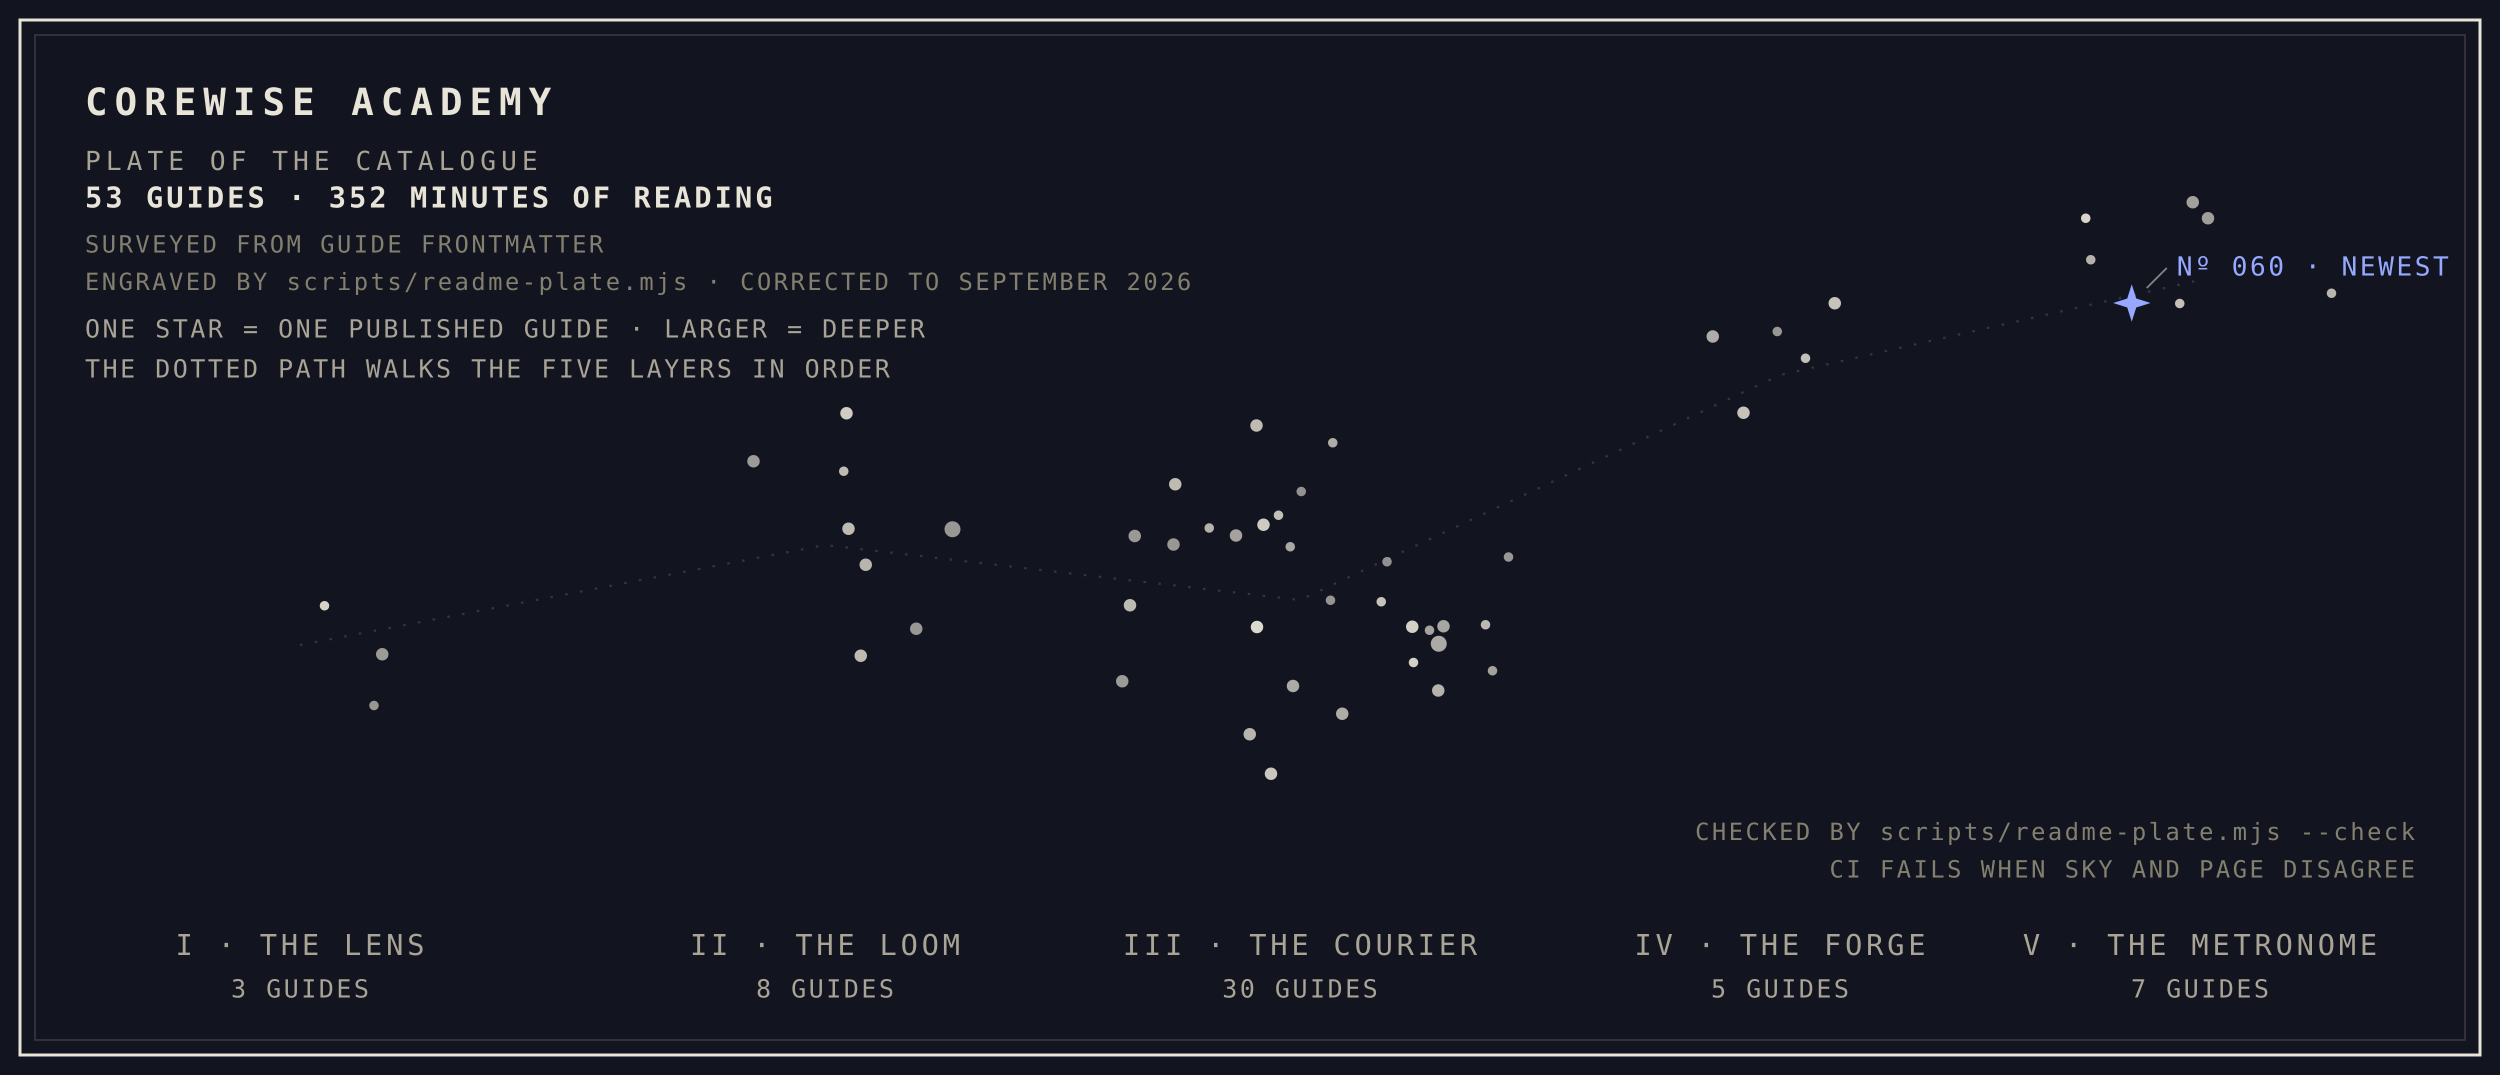
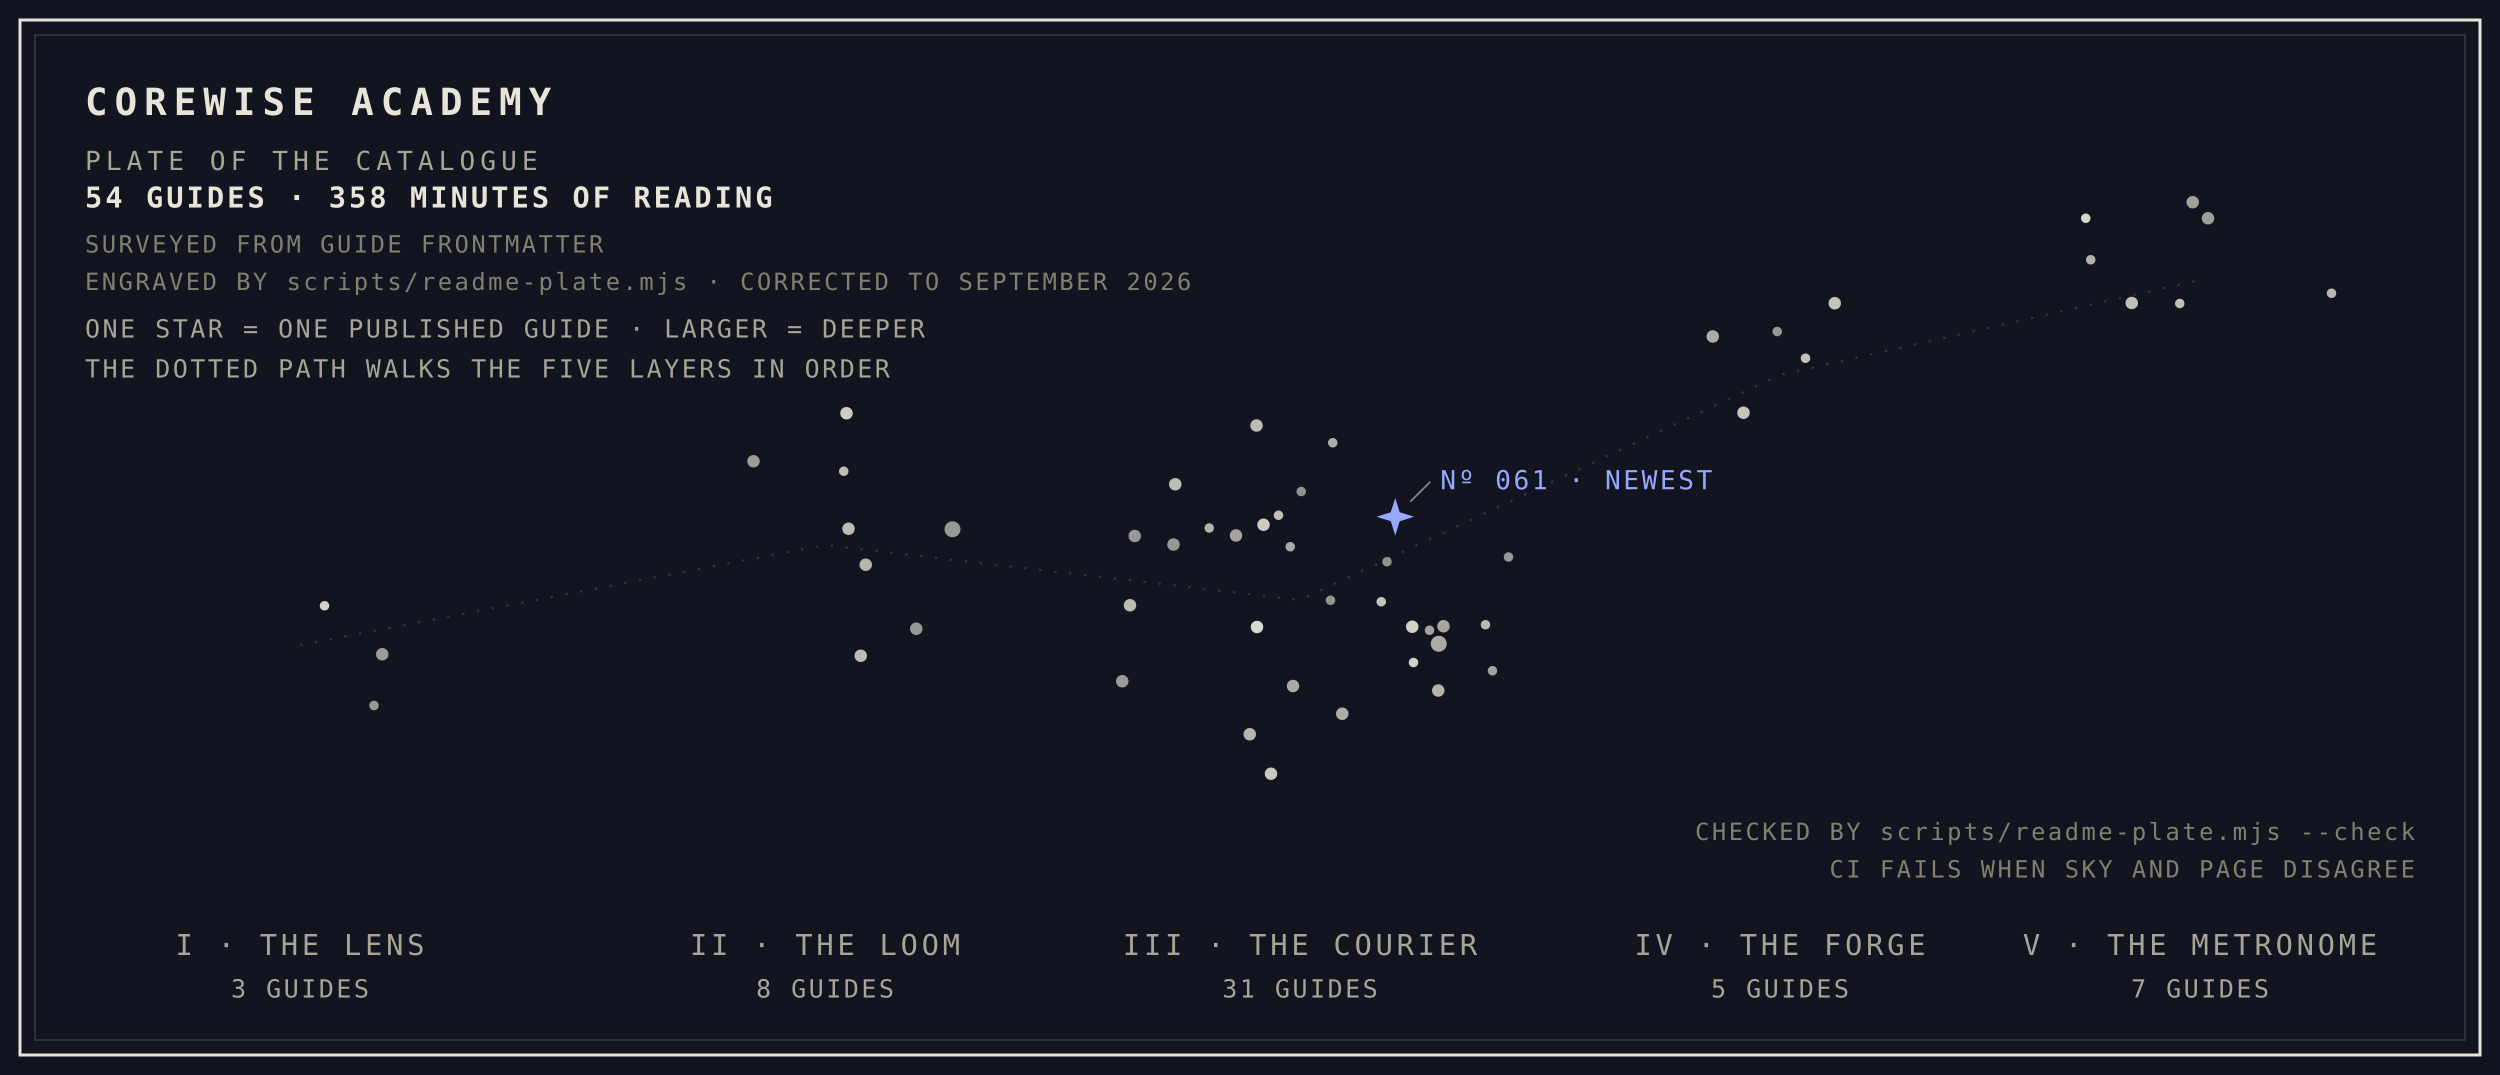
- <svg xmlns="http://www.w3.org/2000/svg" viewBox="0 0 1000 430" role="img" aria-label="Chart of the CoreWise Academy catalogue: 53 published guides as stars in five constellations, one per curriculum layer.">
+ <svg xmlns="http://www.w3.org/2000/svg" viewBox="0 0 1000 430" role="img" aria-label="Chart of the CoreWise Academy catalogue: 54 published guides as stars in five constellations, one per curriculum layer.">
  <g font-family="ui-monospace, 'IBM Plex Mono', SFMono-Regular, Menlo, monospace">
    <rect x="0" y="0" width="1000" height="430" fill="#121420" />
    <rect x="8" y="8" width="984" height="414" fill="none" stroke="#e8e4d8" stroke-width="1.2" />
    <rect x="14" y="14" width="972" height="402" fill="none" stroke="#e8e4d8" stroke-opacity="0.16" stroke-width="0.7" />
    <path d="M 120 258 L 330 218 L 520 240 L 712 150 L 880 112" fill="none" stroke="#e8e4d8" stroke-opacity="0.16" stroke-width="0.9" stroke-dasharray="1 5" />
    <circle cx="129.8" cy="242.3" r="1.9" fill="#e8e4d8" fill-opacity="0.91" />
    <circle cx="149.6" cy="282.2" r="1.9" fill="#e8e4d8" fill-opacity="0.63" />
    <circle cx="152.9" cy="261.7" r="2.5" fill="#e8e4d8" fill-opacity="0.65" />
    <text x="120" y="382" text-anchor="middle" font-size="11.5" letter-spacing="1.5" fill="#a9a496">I · THE LENS</text>
    <text x="120" y="399" text-anchor="middle" font-size="10" letter-spacing="1" fill="#a9a496">3 GUIDES</text>
    <circle cx="337.5" cy="188.5" r="1.9" fill="#e8e4d8" fill-opacity="0.8" />
    <circle cx="381" cy="211.7" r="3.2" fill="#e8e4d8" fill-opacity="0.63" />
    <circle cx="301.4" cy="184.5" r="2.5" fill="#e8e4d8" fill-opacity="0.65" />
    <circle cx="338.6" cy="165.3" r="2.5" fill="#e8e4d8" fill-opacity="0.89" />
    <circle cx="344.3" cy="262.3" r="2.5" fill="#e8e4d8" fill-opacity="0.8" />
    <circle cx="366.5" cy="251.5" r="2.5" fill="#e8e4d8" fill-opacity="0.63" />
    <circle cx="346.3" cy="225.9" r="2.5" fill="#e8e4d8" fill-opacity="0.77" />
    <circle cx="339.4" cy="211.5" r="2.5" fill="#e8e4d8" fill-opacity="0.8" />
    <text x="330" y="382" text-anchor="middle" font-size="11.5" letter-spacing="1.5" fill="#a9a496">II · THE LOOM</text>
    <text x="330" y="399" text-anchor="middle" font-size="10" letter-spacing="1" fill="#a9a496">8 GUIDES</text>
    <circle cx="575.3" cy="276.2" r="2.5" fill="#e8e4d8" fill-opacity="0.76" />
    <circle cx="469.4" cy="217.8" r="2.5" fill="#e8e4d8" fill-opacity="0.63" />
    <circle cx="564.9" cy="250.7" r="2.5" fill="#e8e4d8" fill-opacity="0.9" />
    <circle cx="516.1" cy="218.7" r="1.9" fill="#e8e4d8" fill-opacity="0.71" />
    <circle cx="448.9" cy="272.5" r="2.5" fill="#e8e4d8" fill-opacity="0.65" />
    <circle cx="536.9" cy="285.5" r="2.5" fill="#e8e4d8" fill-opacity="0.73" />
    <circle cx="552.5" cy="240.7" r="1.9" fill="#e8e4d8" fill-opacity="0.84" />
    <circle cx="505.4" cy="209.9" r="2.5" fill="#e8e4d8" fill-opacity="0.88" />
    <circle cx="517.2" cy="274.4" r="2.5" fill="#e8e4d8" fill-opacity="0.72" />
    <circle cx="483.7" cy="211.2" r="1.9" fill="#e8e4d8" fill-opacity="0.76" />
    <circle cx="533.1" cy="177.1" r="1.9" fill="#e8e4d8" fill-opacity="0.73" />
    <circle cx="571.8" cy="252.1" r="1.9" fill="#e8e4d8" fill-opacity="0.69" />
    <circle cx="494.4" cy="214.2" r="2.5" fill="#e8e4d8" fill-opacity="0.69" />
    <circle cx="520.5" cy="196.6" r="1.9" fill="#e8e4d8" fill-opacity="0.6" />
    <circle cx="575.5" cy="257.5" r="3.2" fill="#e8e4d8" fill-opacity="0.72" />
    <circle cx="453.9" cy="214.4" r="2.5" fill="#e8e4d8" fill-opacity="0.64" />
    <circle cx="532.2" cy="240.1" r="1.9" fill="#e8e4d8" fill-opacity="0.62" />
    <circle cx="470.1" cy="193.7" r="2.5" fill="#e8e4d8" fill-opacity="0.8" />
    <circle cx="502.6" cy="170.2" r="2.5" fill="#e8e4d8" fill-opacity="0.8" />
    <circle cx="452" cy="242.1" r="2.5" fill="#e8e4d8" fill-opacity="0.8" />
    <circle cx="499.9" cy="293.7" r="2.5" fill="#e8e4d8" fill-opacity="0.77" />
    <circle cx="508.4" cy="309.5" r="2.5" fill="#e8e4d8" fill-opacity="0.86" />
    <circle cx="511.4" cy="206.1" r="1.9" fill="#e8e4d8" fill-opacity="0.82" />
    <circle cx="603.4" cy="222.8" r="1.9" fill="#e8e4d8" fill-opacity="0.63" />
    <circle cx="502.8" cy="250.8" r="2.5" fill="#e8e4d8" fill-opacity="0.94" />
    <circle cx="577.4" cy="250.5" r="2.5" fill="#e8e4d8" fill-opacity="0.7" />
    <circle cx="565.4" cy="265" r="1.9" fill="#e8e4d8" fill-opacity="0.9" />
    <circle cx="597" cy="268.3" r="1.9" fill="#e8e4d8" fill-opacity="0.68" />
    <circle cx="594.2" cy="249.9" r="1.9" fill="#e8e4d8" fill-opacity="0.79" />
    <circle cx="554.8" cy="224.7" r="1.9" fill="#e8e4d8" fill-opacity="0.6" />
+     <path d="M12 0 L14.88 9.12 L24 12 L14.88 14.88 L12 24 L9.12 14.88 L0 12 L9.12 9.12 Z" transform="translate(550.60 199.20) scale(0.625)" fill="#96a8ff" />
    <text x="520" y="382" text-anchor="middle" font-size="11.5" letter-spacing="1.5" fill="#a9a496">III · THE COURIER</text>
-     <text x="520" y="399" text-anchor="middle" font-size="10" letter-spacing="1" fill="#a9a496">30 GUIDES</text>
+     <text x="520" y="399" text-anchor="middle" font-size="10" letter-spacing="1" fill="#a9a496">31 GUIDES</text>
    <circle cx="710.9" cy="132.6" r="1.9" fill="#e8e4d8" fill-opacity="0.63" />
    <circle cx="722.2" cy="143.3" r="1.9" fill="#e8e4d8" fill-opacity="0.83" />
    <circle cx="697.4" cy="165.1" r="2.5" fill="#e8e4d8" fill-opacity="0.84" />
    <circle cx="685.1" cy="134.6" r="2.5" fill="#e8e4d8" fill-opacity="0.73" />
    <circle cx="733.9" cy="121.3" r="2.5" fill="#e8e4d8" fill-opacity="0.84" />
    <text x="712" y="382" text-anchor="middle" font-size="11.5" letter-spacing="1.5" fill="#a9a496">IV · THE FORGE</text>
    <text x="712" y="399" text-anchor="middle" font-size="10" letter-spacing="1" fill="#a9a496">5 GUIDES</text>
-     <path d="M12 0 L14.88 9.12 L24 12 L14.88 14.88 L12 24 L9.12 14.88 L0 12 L9.12 9.12 Z" transform="translate(845.20 113.70) scale(0.625)" fill="#96a8ff" />
+     <circle cx="852.7" cy="121.2" r="2.5" fill="#e8e4d8" fill-opacity="0.82" />
    <circle cx="871.9" cy="121.4" r="1.9" fill="#e8e4d8" fill-opacity="0.83" />
    <circle cx="883.2" cy="87.3" r="2.5" fill="#e8e4d8" fill-opacity="0.66" />
    <circle cx="836.3" cy="103.9" r="1.9" fill="#e8e4d8" fill-opacity="0.76" />
    <circle cx="877.1" cy="80.9" r="2.5" fill="#e8e4d8" fill-opacity="0.68" />
    <circle cx="932.6" cy="117.3" r="1.9" fill="#e8e4d8" fill-opacity="0.78" />
    <circle cx="834.3" cy="87.3" r="1.9" fill="#e8e4d8" fill-opacity="0.93" />
    <text x="880" y="382" text-anchor="middle" font-size="11.5" letter-spacing="1.5" fill="#a9a496">V · THE METRONOME</text>
    <text x="880" y="399" text-anchor="middle" font-size="10" letter-spacing="1" fill="#a9a496">7 GUIDES</text>
-     <path d="M 858.7 115.2 L 866.7 107.2" stroke="#e8e4d8" stroke-opacity="0.55" stroke-width="0.7" fill="none" />
-     <text x="870.7" y="110.2" font-size="10.5" letter-spacing="1" fill="#96a8ff">Nº 060 · NEWEST</text>
+     <path d="M 564.1 200.7 L 572.1 192.7" stroke="#e8e4d8" stroke-opacity="0.55" stroke-width="0.7" fill="none" />
+     <text x="576.1" y="195.7" font-size="10.5" letter-spacing="1" fill="#96a8ff">Nº 061 · NEWEST</text>
    <text x="34" y="46" font-size="15" letter-spacing="2.8" fill="#e8e4d8" font-weight="600">COREWISE ACADEMY</text>
    <text x="34" y="68" font-size="10.5" letter-spacing="2" fill="#a9a496" font-weight="400">PLATE OF THE CATALOGUE</text>
-     <text x="34" y="83" font-size="11.5" letter-spacing="1.2" fill="#e8e4d8" font-weight="600">53 GUIDES · 352 MINUTES OF READING</text>
+     <text x="34" y="83" font-size="11.5" letter-spacing="1.2" fill="#e8e4d8" font-weight="600">54 GUIDES · 358 MINUTES OF READING</text>
    <text x="34" y="101" font-size="9.5" letter-spacing="1" fill="#84806f" font-weight="400">SURVEYED FROM GUIDE FRONTMATTER</text>
    <text x="34" y="116" font-size="9.5" letter-spacing="1" fill="#84806f" font-weight="400">ENGRAVED BY scripts/readme-plate.mjs · CORRECTED TO SEPTEMBER 2026</text>
    <text x="34" y="135" font-size="10" letter-spacing="1" fill="#a9a496">ONE STAR = ONE PUBLISHED GUIDE · LARGER = DEEPER</text>
    <text x="34" y="151" font-size="10" letter-spacing="1" fill="#a9a496">THE DOTTED PATH WALKS THE FIVE LAYERS IN ORDER</text>
    <text x="966" y="336" text-anchor="end" font-size="9.5" letter-spacing="1" fill="#84806f">CHECKED BY scripts/readme-plate.mjs --check</text>
    <text x="966" y="351" text-anchor="end" font-size="9.5" letter-spacing="1" fill="#84806f">CI FAILS WHEN SKY AND PAGE DISAGREE</text>
  </g>
</svg>
